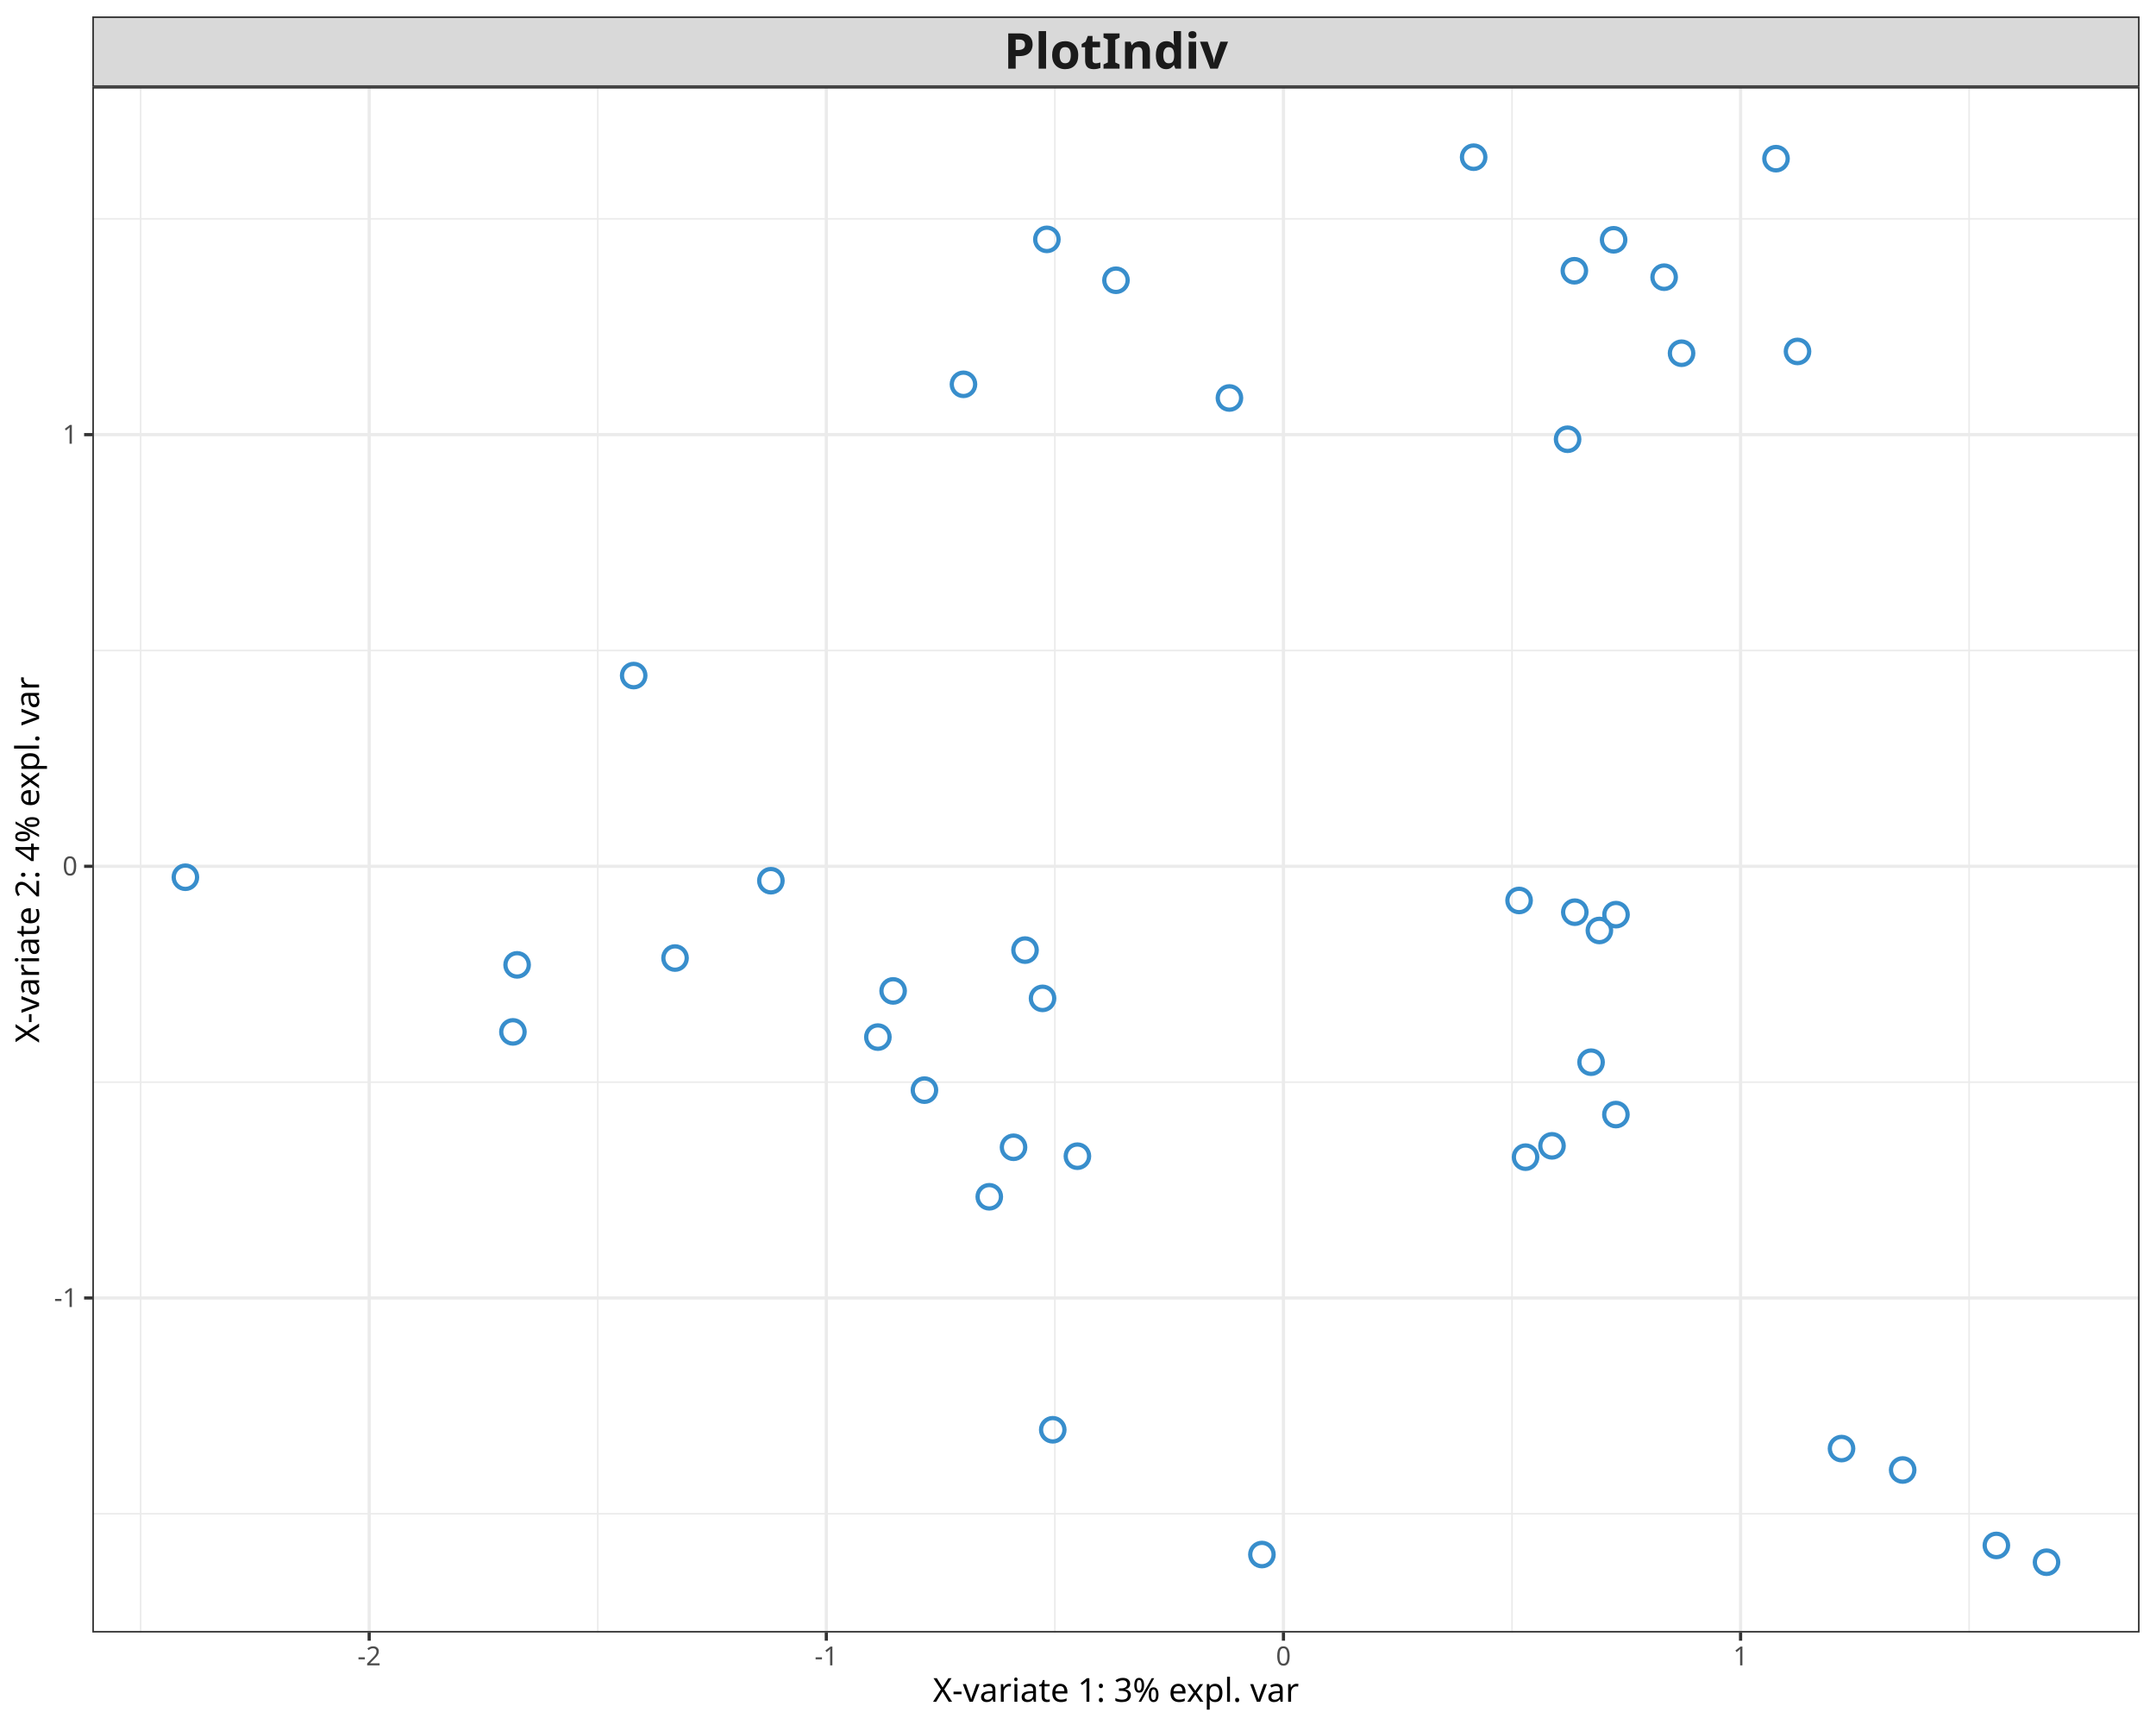
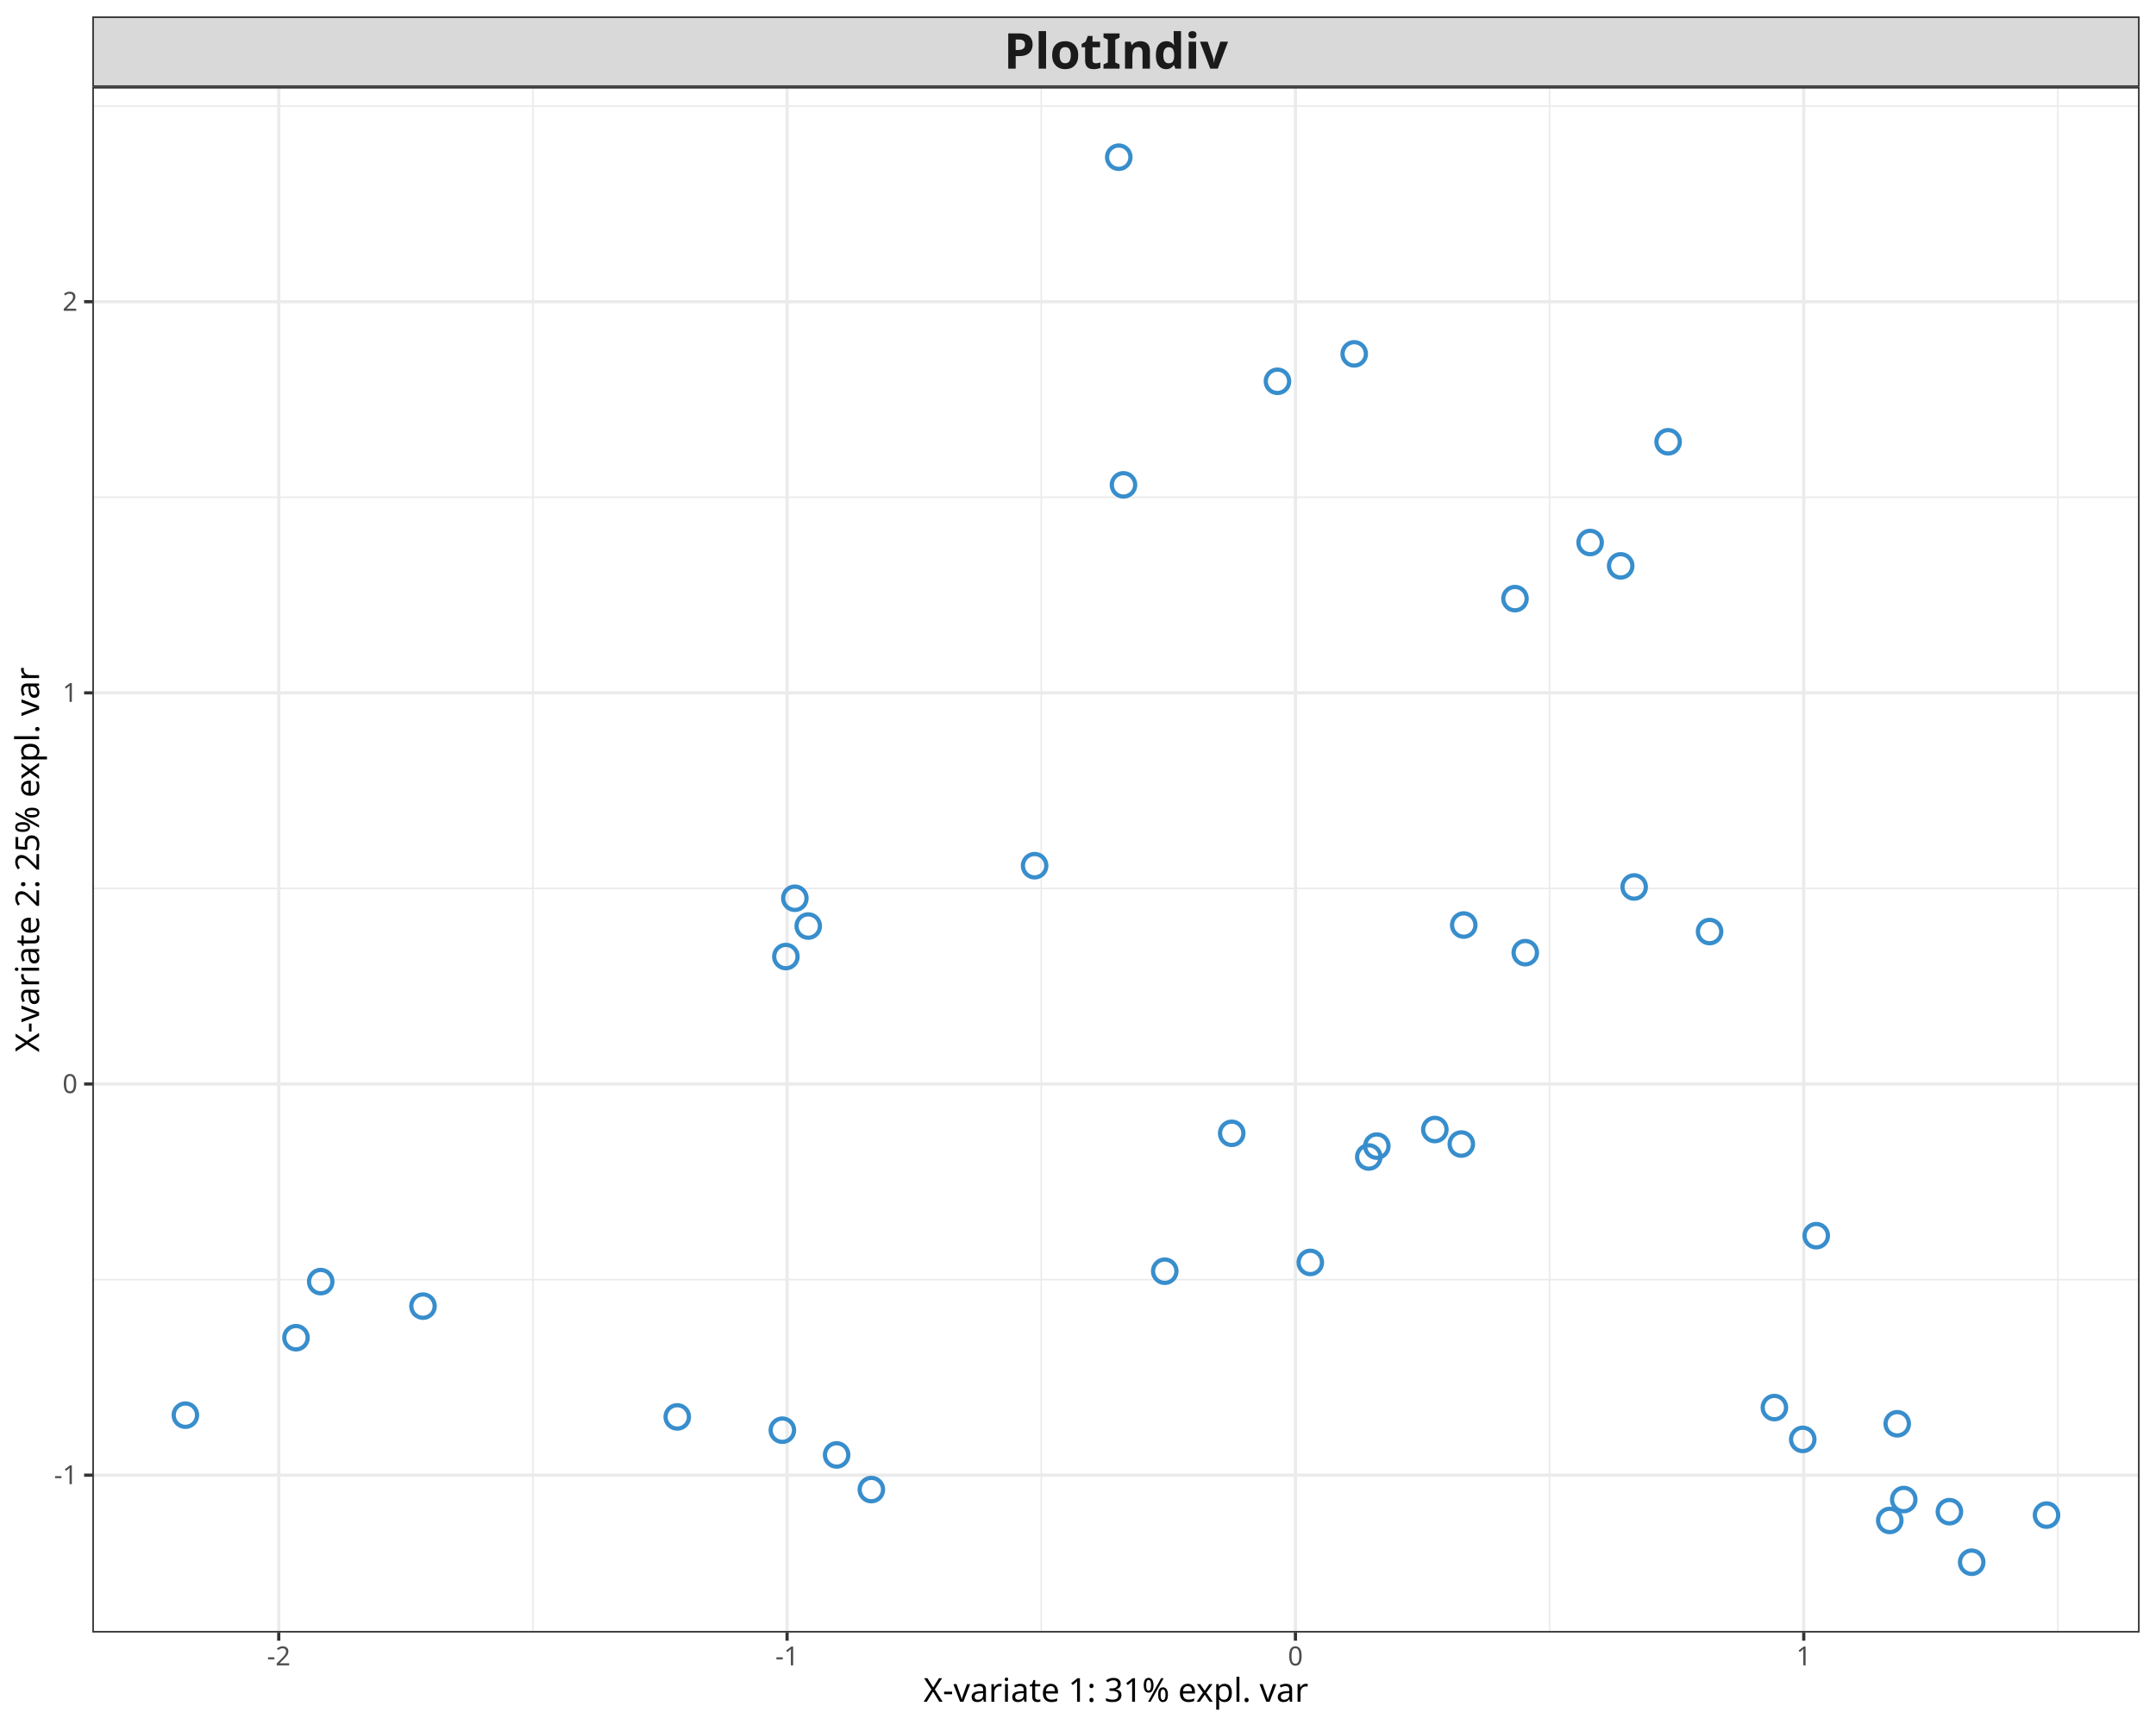
<svg xmlns="http://www.w3.org/2000/svg" class="svglite" data-engine-version="2.0" width="720.00pt" height="576.00pt" viewBox="0 0 720.00 576.00">
  <defs>
    <style type="text/css">
    .svglite line, .svglite polyline, .svglite polygon, .svglite path, .svglite rect, .svglite circle {
      fill: none;
      stroke: #000000;
      stroke-linecap: round;
      stroke-linejoin: round;
      stroke-miterlimit: 10.00;
    }
  </style>
  </defs>
  <rect width="100%" height="100%" style="stroke: none; fill: #FFFFFF;" />
  <defs>
    <clipPath id="cpMC4wMHw3MjAuMDB8MC4wMHw1NzYuMDA=">
      <rect x="0.00" y="0.00" width="720.00" height="576.00" />
    </clipPath>
  </defs>
  <g clip-path="url(#cpMC4wMHw3MjAuMDB8MC4wMHw1NzYuMDA=)">
    <rect x="0.00" y="0.00" width="720.00" height="576.00" style="stroke-width: 1.07; stroke: #FFFFFF; fill: #FFFFFF;" />
  </g>
  <defs>
    <clipPath id="cpMzAuODN8NzE0LjUyfDI5LjAzfDU0NS4xMQ==">
      <rect x="30.83" y="29.03" width="683.69" height="516.09" />
    </clipPath>
  </defs>
  <g clip-path="url(#cpMzAuODN8NzE0LjUyfDI5LjAzfDU0NS4xMQ==)">
    <rect x="30.83" y="29.03" width="683.69" height="516.09" style="stroke-width: 1.07; stroke: none; fill: #FFFFFF;" />
-     <polyline points="30.83,505.47 714.52,505.47 " style="stroke-width: 0.53; stroke: #EBEBEB; stroke-linecap: butt;" />
-     <polyline points="30.83,361.34 714.52,361.34 " style="stroke-width: 0.53; stroke: #EBEBEB; stroke-linecap: butt;" />
-     <polyline points="30.83,217.21 714.52,217.21 " style="stroke-width: 0.53; stroke: #EBEBEB; stroke-linecap: butt;" />
-     <polyline points="30.83,73.08 714.52,73.08 " style="stroke-width: 0.53; stroke: #EBEBEB; stroke-linecap: butt;" />
-     <polyline points="46.96,545.11 46.96,29.03 " style="stroke-width: 0.53; stroke: #EBEBEB; stroke-linecap: butt;" />
-     <polyline points="199.62,545.11 199.62,29.03 " style="stroke-width: 0.53; stroke: #EBEBEB; stroke-linecap: butt;" />
-     <polyline points="352.28,545.11 352.28,29.03 " style="stroke-width: 0.53; stroke: #EBEBEB; stroke-linecap: butt;" />
-     <polyline points="504.94,545.11 504.94,29.03 " style="stroke-width: 0.53; stroke: #EBEBEB; stroke-linecap: butt;" />
-     <polyline points="657.60,545.11 657.60,29.03 " style="stroke-width: 0.53; stroke: #EBEBEB; stroke-linecap: butt;" />
-     <polyline points="30.83,433.41 714.52,433.41 " style="stroke-width: 1.07; stroke: #EBEBEB; stroke-linecap: butt;" />
-     <polyline points="30.83,289.27 714.52,289.27 " style="stroke-width: 1.07; stroke: #EBEBEB; stroke-linecap: butt;" />
-     <polyline points="30.83,145.14 714.52,145.14 " style="stroke-width: 1.07; stroke: #EBEBEB; stroke-linecap: butt;" />
-     <polyline points="123.29,545.11 123.29,29.03 " style="stroke-width: 1.07; stroke: #EBEBEB; stroke-linecap: butt;" />
-     <polyline points="275.95,545.11 275.95,29.03 " style="stroke-width: 1.07; stroke: #EBEBEB; stroke-linecap: butt;" />
-     <polyline points="428.61,545.11 428.61,29.03 " style="stroke-width: 1.07; stroke: #EBEBEB; stroke-linecap: butt;" />
-     <polyline points="581.27,545.11 581.27,29.03 " style="stroke-width: 1.07; stroke: #EBEBEB; stroke-linecap: butt;" />
-     <circle cx="561.56" cy="117.95" r="3.91" style="stroke-width: 1.42; stroke: #388ECC;" />
-     <circle cx="518.29" cy="382.61" r="3.91" style="stroke-width: 1.42; stroke: #388ECC;" />
-     <circle cx="509.46" cy="386.39" r="3.91" style="stroke-width: 1.42; stroke: #388ECC;" />
-     <circle cx="525.76" cy="90.41" r="3.91" style="stroke-width: 1.42; stroke: #388ECC;" />
-     <circle cx="534.12" cy="310.70" r="3.91" style="stroke-width: 1.42; stroke: #388ECC;" />
-     <circle cx="635.40" cy="490.85" r="3.91" style="stroke-width: 1.42; stroke: #388ECC;" />
-     <circle cx="523.50" cy="146.67" r="3.91" style="stroke-width: 1.42; stroke: #388ECC;" />
-     <circle cx="600.28" cy="117.35" r="3.91" style="stroke-width: 1.42; stroke: #388ECC;" />
-     <circle cx="492.13" cy="52.49" r="3.91" style="stroke-width: 1.42; stroke: #388ECC;" />
-     <circle cx="666.69" cy="516.04" r="3.91" style="stroke-width: 1.42; stroke: #388ECC;" />
-     <circle cx="538.87" cy="80.07" r="3.91" style="stroke-width: 1.42; stroke: #388ECC;" />
-     <circle cx="507.30" cy="300.68" r="3.91" style="stroke-width: 1.42; stroke: #388ECC;" />
-     <circle cx="531.34" cy="354.68" r="3.91" style="stroke-width: 1.42; stroke: #388ECC;" />
-     <circle cx="539.67" cy="305.41" r="3.91" style="stroke-width: 1.42; stroke: #388ECC;" />
-     <circle cx="539.63" cy="372.17" r="3.91" style="stroke-width: 1.42; stroke: #388ECC;" />
-     <circle cx="555.74" cy="92.56" r="3.91" style="stroke-width: 1.42; stroke: #388ECC;" />
-     <circle cx="683.44" cy="521.65" r="3.91" style="stroke-width: 1.42; stroke: #388ECC;" />
-     <circle cx="593.10" cy="52.98" r="3.91" style="stroke-width: 1.42; stroke: #388ECC;" />
-     <circle cx="614.98" cy="483.70" r="3.91" style="stroke-width: 1.42; stroke: #388ECC;" />
-     <circle cx="525.91" cy="304.59" r="3.91" style="stroke-width: 1.42; stroke: #388ECC;" />
-     <circle cx="330.37" cy="399.62" r="3.91" style="stroke-width: 1.42; stroke: #388ECC;" />
-     <circle cx="348.16" cy="333.37" r="3.91" style="stroke-width: 1.42; stroke: #388ECC;" />
-     <circle cx="171.29" cy="344.56" r="3.91" style="stroke-width: 1.42; stroke: #388ECC;" />
-     <circle cx="372.68" cy="93.58" r="3.91" style="stroke-width: 1.42; stroke: #388ECC;" />
-     <circle cx="61.91" cy="292.92" r="3.91" style="stroke-width: 1.42; stroke: #388ECC;" />
-     <circle cx="359.80" cy="386.07" r="3.91" style="stroke-width: 1.42; stroke: #388ECC;" />
-     <circle cx="293.17" cy="346.30" r="3.91" style="stroke-width: 1.42; stroke: #388ECC;" />
-     <circle cx="257.44" cy="294.08" r="3.91" style="stroke-width: 1.42; stroke: #388ECC;" />
-     <circle cx="349.61" cy="79.93" r="3.91" style="stroke-width: 1.42; stroke: #388ECC;" />
-     <circle cx="211.62" cy="225.58" r="3.91" style="stroke-width: 1.42; stroke: #388ECC;" />
-     <circle cx="308.72" cy="364.01" r="3.91" style="stroke-width: 1.42; stroke: #388ECC;" />
-     <circle cx="421.42" cy="519.08" r="3.91" style="stroke-width: 1.42; stroke: #388ECC;" />
-     <circle cx="338.47" cy="383.09" r="3.91" style="stroke-width: 1.42; stroke: #388ECC;" />
-     <circle cx="225.43" cy="319.90" r="3.91" style="stroke-width: 1.42; stroke: #388ECC;" />
-     <circle cx="321.75" cy="128.33" r="3.91" style="stroke-width: 1.42; stroke: #388ECC;" />
-     <circle cx="351.57" cy="477.42" r="3.91" style="stroke-width: 1.42; stroke: #388ECC;" />
-     <circle cx="342.31" cy="317.25" r="3.91" style="stroke-width: 1.42; stroke: #388ECC;" />
-     <circle cx="410.57" cy="132.89" r="3.91" style="stroke-width: 1.42; stroke: #388ECC;" />
-     <circle cx="172.69" cy="322.18" r="3.91" style="stroke-width: 1.42; stroke: #388ECC;" />
-     <circle cx="298.26" cy="330.88" r="3.91" style="stroke-width: 1.42; stroke: #388ECC;" />
+     <polyline points="30.83,427.27 714.52,427.27 " style="stroke-width: 0.53; stroke: #EBEBEB; stroke-linecap: butt;" />
+     <polyline points="30.83,296.66 714.52,296.66 " style="stroke-width: 0.53; stroke: #EBEBEB; stroke-linecap: butt;" />
+     <polyline points="30.83,166.04 714.52,166.04 " style="stroke-width: 0.53; stroke: #EBEBEB; stroke-linecap: butt;" />
+     <polyline points="30.83,35.43 714.52,35.43 " style="stroke-width: 0.53; stroke: #EBEBEB; stroke-linecap: butt;" />
+     <polyline points="177.97,545.11 177.97,29.03 " style="stroke-width: 0.53; stroke: #EBEBEB; stroke-linecap: butt;" />
+     <polyline points="347.73,545.11 347.73,29.03 " style="stroke-width: 0.53; stroke: #EBEBEB; stroke-linecap: butt;" />
+     <polyline points="517.49,545.11 517.49,29.03 " style="stroke-width: 0.53; stroke: #EBEBEB; stroke-linecap: butt;" />
+     <polyline points="687.25,545.11 687.25,29.03 " style="stroke-width: 0.53; stroke: #EBEBEB; stroke-linecap: butt;" />
+     <polyline points="30.83,492.57 714.52,492.57 " style="stroke-width: 1.07; stroke: #EBEBEB; stroke-linecap: butt;" />
+     <polyline points="30.83,361.96 714.52,361.96 " style="stroke-width: 1.07; stroke: #EBEBEB; stroke-linecap: butt;" />
+     <polyline points="30.83,231.35 714.52,231.35 " style="stroke-width: 1.07; stroke: #EBEBEB; stroke-linecap: butt;" />
+     <polyline points="30.83,100.74 714.52,100.74 " style="stroke-width: 1.07; stroke: #EBEBEB; stroke-linecap: butt;" />
+     <polyline points="93.09,545.11 93.09,29.03 " style="stroke-width: 1.07; stroke: #EBEBEB; stroke-linecap: butt;" />
+     <polyline points="262.85,545.11 262.85,29.03 " style="stroke-width: 1.07; stroke: #EBEBEB; stroke-linecap: butt;" />
+     <polyline points="432.61,545.11 432.61,29.03 " style="stroke-width: 1.07; stroke: #EBEBEB; stroke-linecap: butt;" />
+     <polyline points="602.37,545.11 602.37,29.03 " style="stroke-width: 1.07; stroke: #EBEBEB; stroke-linecap: butt;" />
+     <circle cx="651.01" cy="504.77" r="3.91" style="stroke-width: 1.42; stroke: #388ECC;" />
+     <circle cx="541.23" cy="188.95" r="3.91" style="stroke-width: 1.42; stroke: #388ECC;" />
+     <circle cx="505.93" cy="199.89" r="3.91" style="stroke-width: 1.42; stroke: #388ECC;" />
+     <circle cx="592.56" cy="470.01" r="3.91" style="stroke-width: 1.42; stroke: #388ECC;" />
+     <circle cx="545.73" cy="296.17" r="3.91" style="stroke-width: 1.42; stroke: #388ECC;" />
+     <circle cx="279.39" cy="485.82" r="3.91" style="stroke-width: 1.42; stroke: #388ECC;" />
+     <circle cx="631.09" cy="507.70" r="3.91" style="stroke-width: 1.42; stroke: #388ECC;" />
+     <circle cx="658.45" cy="521.65" r="3.91" style="stroke-width: 1.42; stroke: #388ECC;" />
+     <circle cx="633.58" cy="475.42" r="3.91" style="stroke-width: 1.42; stroke: #388ECC;" />
+     <circle cx="261.27" cy="477.56" r="3.91" style="stroke-width: 1.42; stroke: #388ECC;" />
+     <circle cx="602.03" cy="480.63" r="3.91" style="stroke-width: 1.42; stroke: #388ECC;" />
+     <circle cx="509.37" cy="318.11" r="3.91" style="stroke-width: 1.42; stroke: #388ECC;" />
+     <circle cx="557.07" cy="147.52" r="3.91" style="stroke-width: 1.42; stroke: #388ECC;" />
+     <circle cx="570.92" cy="311.06" r="3.91" style="stroke-width: 1.42; stroke: #388ECC;" />
+     <circle cx="531.03" cy="181.15" r="3.91" style="stroke-width: 1.42; stroke: #388ECC;" />
+     <circle cx="683.44" cy="505.91" r="3.91" style="stroke-width: 1.42; stroke: #388ECC;" />
+     <circle cx="226.17" cy="473.12" r="3.91" style="stroke-width: 1.42; stroke: #388ECC;" />
+     <circle cx="635.76" cy="500.72" r="3.91" style="stroke-width: 1.42; stroke: #388ECC;" />
+     <circle cx="290.99" cy="497.39" r="3.91" style="stroke-width: 1.42; stroke: #388ECC;" />
+     <circle cx="488.82" cy="308.88" r="3.91" style="stroke-width: 1.42; stroke: #388ECC;" />
+     <circle cx="98.84" cy="446.68" r="3.91" style="stroke-width: 1.42; stroke: #388ECC;" />
+     <circle cx="269.91" cy="309.22" r="3.91" style="stroke-width: 1.42; stroke: #388ECC;" />
+     <circle cx="426.61" cy="127.32" r="3.91" style="stroke-width: 1.42; stroke: #388ECC;" />
+     <circle cx="459.79" cy="382.70" r="3.91" style="stroke-width: 1.42; stroke: #388ECC;" />
+     <circle cx="373.61" cy="52.49" r="3.91" style="stroke-width: 1.42; stroke: #388ECC;" />
+     <circle cx="262.44" cy="319.41" r="3.91" style="stroke-width: 1.42; stroke: #388ECC;" />
+     <circle cx="345.51" cy="289.07" r="3.91" style="stroke-width: 1.42; stroke: #388ECC;" />
+     <circle cx="457.11" cy="386.33" r="3.91" style="stroke-width: 1.42; stroke: #388ECC;" />
+     <circle cx="488.01" cy="382.01" r="3.91" style="stroke-width: 1.42; stroke: #388ECC;" />
+     <circle cx="437.58" cy="421.54" r="3.91" style="stroke-width: 1.42; stroke: #388ECC;" />
+     <circle cx="141.26" cy="436.13" r="3.91" style="stroke-width: 1.42; stroke: #388ECC;" />
+     <circle cx="61.91" cy="472.54" r="3.91" style="stroke-width: 1.42; stroke: #388ECC;" />
+     <circle cx="265.44" cy="299.94" r="3.91" style="stroke-width: 1.42; stroke: #388ECC;" />
+     <circle cx="375.19" cy="161.90" r="3.91" style="stroke-width: 1.42; stroke: #388ECC;" />
+     <circle cx="479.17" cy="377.16" r="3.91" style="stroke-width: 1.42; stroke: #388ECC;" />
+     <circle cx="107.10" cy="427.95" r="3.91" style="stroke-width: 1.42; stroke: #388ECC;" />
+     <circle cx="388.97" cy="424.47" r="3.91" style="stroke-width: 1.42; stroke: #388ECC;" />
+     <circle cx="606.53" cy="412.61" r="3.91" style="stroke-width: 1.42; stroke: #388ECC;" />
+     <circle cx="411.33" cy="378.43" r="3.91" style="stroke-width: 1.42; stroke: #388ECC;" />
+     <circle cx="452.24" cy="118.16" r="3.91" style="stroke-width: 1.42; stroke: #388ECC;" />
    <rect x="30.83" y="29.03" width="683.69" height="516.09" style="stroke-width: 1.07; stroke: #333333;" />
  </g>
  <g clip-path="url(#cpMC4wMHw3MjAuMDB8MC4wMHw1NzYuMDA=)">
</g>
  <defs>
    <clipPath id="cpMzAuODN8NzE0LjUyfDUuNDh8MjkuMDM=">
      <rect x="30.83" y="5.48" width="683.69" height="23.55" />
    </clipPath>
  </defs>
  <g clip-path="url(#cpMzAuODN8NzE0LjUyfDUuNDh8MjkuMDM=)">
    <rect x="30.83" y="5.48" width="683.69" height="23.55" style="stroke-width: 1.07; stroke: #333333; fill: #D9D9D9;" />
    <text x="372.67" y="22.93" text-anchor="middle" style="font-size: 16.50px; font-weight: bold; fill: #1A1A1A; font-family: sans;" textLength="63.29px" lengthAdjust="spacingAndGlyphs">PlotIndiv</text>
  </g>
  <g clip-path="url(#cpMC4wMHw3MjAuMDB8MC4wMHw1NzYuMDA=)">
-     <polyline points="123.29,547.85 123.29,545.11 " style="stroke-width: 1.07; stroke: #333333; stroke-linecap: butt;" />
-     <polyline points="275.95,547.85 275.95,545.11 " style="stroke-width: 1.07; stroke: #333333; stroke-linecap: butt;" />
-     <polyline points="428.61,547.85 428.61,545.11 " style="stroke-width: 1.07; stroke: #333333; stroke-linecap: butt;" />
-     <polyline points="581.27,547.85 581.27,545.11 " style="stroke-width: 1.07; stroke: #333333; stroke-linecap: butt;" />
-     <text x="123.29" y="556.10" text-anchor="middle" style="font-size: 8.80px; fill: #4D4D4D; font-family: sans;" textLength="7.82px" lengthAdjust="spacingAndGlyphs">-2</text>
-     <text x="275.95" y="556.10" text-anchor="middle" style="font-size: 8.80px; fill: #4D4D4D; font-family: sans;" textLength="7.82px" lengthAdjust="spacingAndGlyphs">-1</text>
-     <text x="428.61" y="556.10" text-anchor="middle" style="font-size: 8.80px; fill: #4D4D4D; font-family: sans;" textLength="4.89px" lengthAdjust="spacingAndGlyphs">0</text>
-     <text x="581.27" y="556.10" text-anchor="middle" style="font-size: 8.80px; fill: #4D4D4D; font-family: sans;" textLength="4.89px" lengthAdjust="spacingAndGlyphs">1</text>
-     <text x="25.90" y="436.44" text-anchor="end" style="font-size: 8.80px; fill: #4D4D4D; font-family: sans;" textLength="7.82px" lengthAdjust="spacingAndGlyphs">-1</text>
-     <text x="25.90" y="292.30" text-anchor="end" style="font-size: 8.80px; fill: #4D4D4D; font-family: sans;" textLength="4.89px" lengthAdjust="spacingAndGlyphs">0</text>
-     <text x="25.90" y="148.17" text-anchor="end" style="font-size: 8.80px; fill: #4D4D4D; font-family: sans;" textLength="4.89px" lengthAdjust="spacingAndGlyphs">1</text>
-     <polyline points="28.09,433.41 30.83,433.41 " style="stroke-width: 1.07; stroke: #333333; stroke-linecap: butt;" />
-     <polyline points="28.09,289.27 30.83,289.27 " style="stroke-width: 1.07; stroke: #333333; stroke-linecap: butt;" />
-     <polyline points="28.09,145.14 30.83,145.14 " style="stroke-width: 1.07; stroke: #333333; stroke-linecap: butt;" />
-     <text x="372.67" y="568.24" text-anchor="middle" style="font-size: 11.00px; font-family: sans;" textLength="119.84px" lengthAdjust="spacingAndGlyphs">X-variate 1: 3% expl. var</text>
-     <text transform="translate(13.05,287.07) rotate(-90)" text-anchor="middle" style="font-size: 11.00px; font-family: sans;" textLength="119.84px" lengthAdjust="spacingAndGlyphs">X-variate 2: 4% expl. var</text>
+     <polyline points="93.09,547.85 93.09,545.11 " style="stroke-width: 1.07; stroke: #333333; stroke-linecap: butt;" />
+     <polyline points="262.85,547.85 262.85,545.11 " style="stroke-width: 1.07; stroke: #333333; stroke-linecap: butt;" />
+     <polyline points="432.61,547.85 432.61,545.11 " style="stroke-width: 1.07; stroke: #333333; stroke-linecap: butt;" />
+     <polyline points="602.37,547.85 602.37,545.11 " style="stroke-width: 1.07; stroke: #333333; stroke-linecap: butt;" />
+     <text x="93.09" y="556.10" text-anchor="middle" style="font-size: 8.80px; fill: #4D4D4D; font-family: sans;" textLength="7.82px" lengthAdjust="spacingAndGlyphs">-2</text>
+     <text x="262.85" y="556.10" text-anchor="middle" style="font-size: 8.80px; fill: #4D4D4D; font-family: sans;" textLength="7.82px" lengthAdjust="spacingAndGlyphs">-1</text>
+     <text x="432.61" y="556.10" text-anchor="middle" style="font-size: 8.80px; fill: #4D4D4D; font-family: sans;" textLength="4.89px" lengthAdjust="spacingAndGlyphs">0</text>
+     <text x="602.37" y="556.10" text-anchor="middle" style="font-size: 8.80px; fill: #4D4D4D; font-family: sans;" textLength="4.89px" lengthAdjust="spacingAndGlyphs">1</text>
+     <text x="25.90" y="495.60" text-anchor="end" style="font-size: 8.80px; fill: #4D4D4D; font-family: sans;" textLength="7.82px" lengthAdjust="spacingAndGlyphs">-1</text>
+     <text x="25.90" y="364.99" text-anchor="end" style="font-size: 8.80px; fill: #4D4D4D; font-family: sans;" textLength="4.89px" lengthAdjust="spacingAndGlyphs">0</text>
+     <text x="25.90" y="234.38" text-anchor="end" style="font-size: 8.80px; fill: #4D4D4D; font-family: sans;" textLength="4.89px" lengthAdjust="spacingAndGlyphs">1</text>
+     <text x="25.90" y="103.77" text-anchor="end" style="font-size: 8.80px; fill: #4D4D4D; font-family: sans;" textLength="4.89px" lengthAdjust="spacingAndGlyphs">2</text>
+     <polyline points="28.09,492.57 30.83,492.57 " style="stroke-width: 1.07; stroke: #333333; stroke-linecap: butt;" />
+     <polyline points="28.09,361.96 30.83,361.96 " style="stroke-width: 1.07; stroke: #333333; stroke-linecap: butt;" />
+     <polyline points="28.09,231.35 30.83,231.35 " style="stroke-width: 1.07; stroke: #333333; stroke-linecap: butt;" />
+     <polyline points="28.09,100.74 30.83,100.74 " style="stroke-width: 1.07; stroke: #333333; stroke-linecap: butt;" />
+     <text x="372.67" y="568.24" text-anchor="middle" style="font-size: 11.00px; font-family: sans;" textLength="125.96px" lengthAdjust="spacingAndGlyphs">X-variate 1: 31% expl. var</text>
+     <text transform="translate(13.05,287.07) rotate(-90)" text-anchor="middle" style="font-size: 11.00px; font-family: sans;" textLength="125.96px" lengthAdjust="spacingAndGlyphs">X-variate 2: 25% expl. var</text>
  </g>
</svg>
